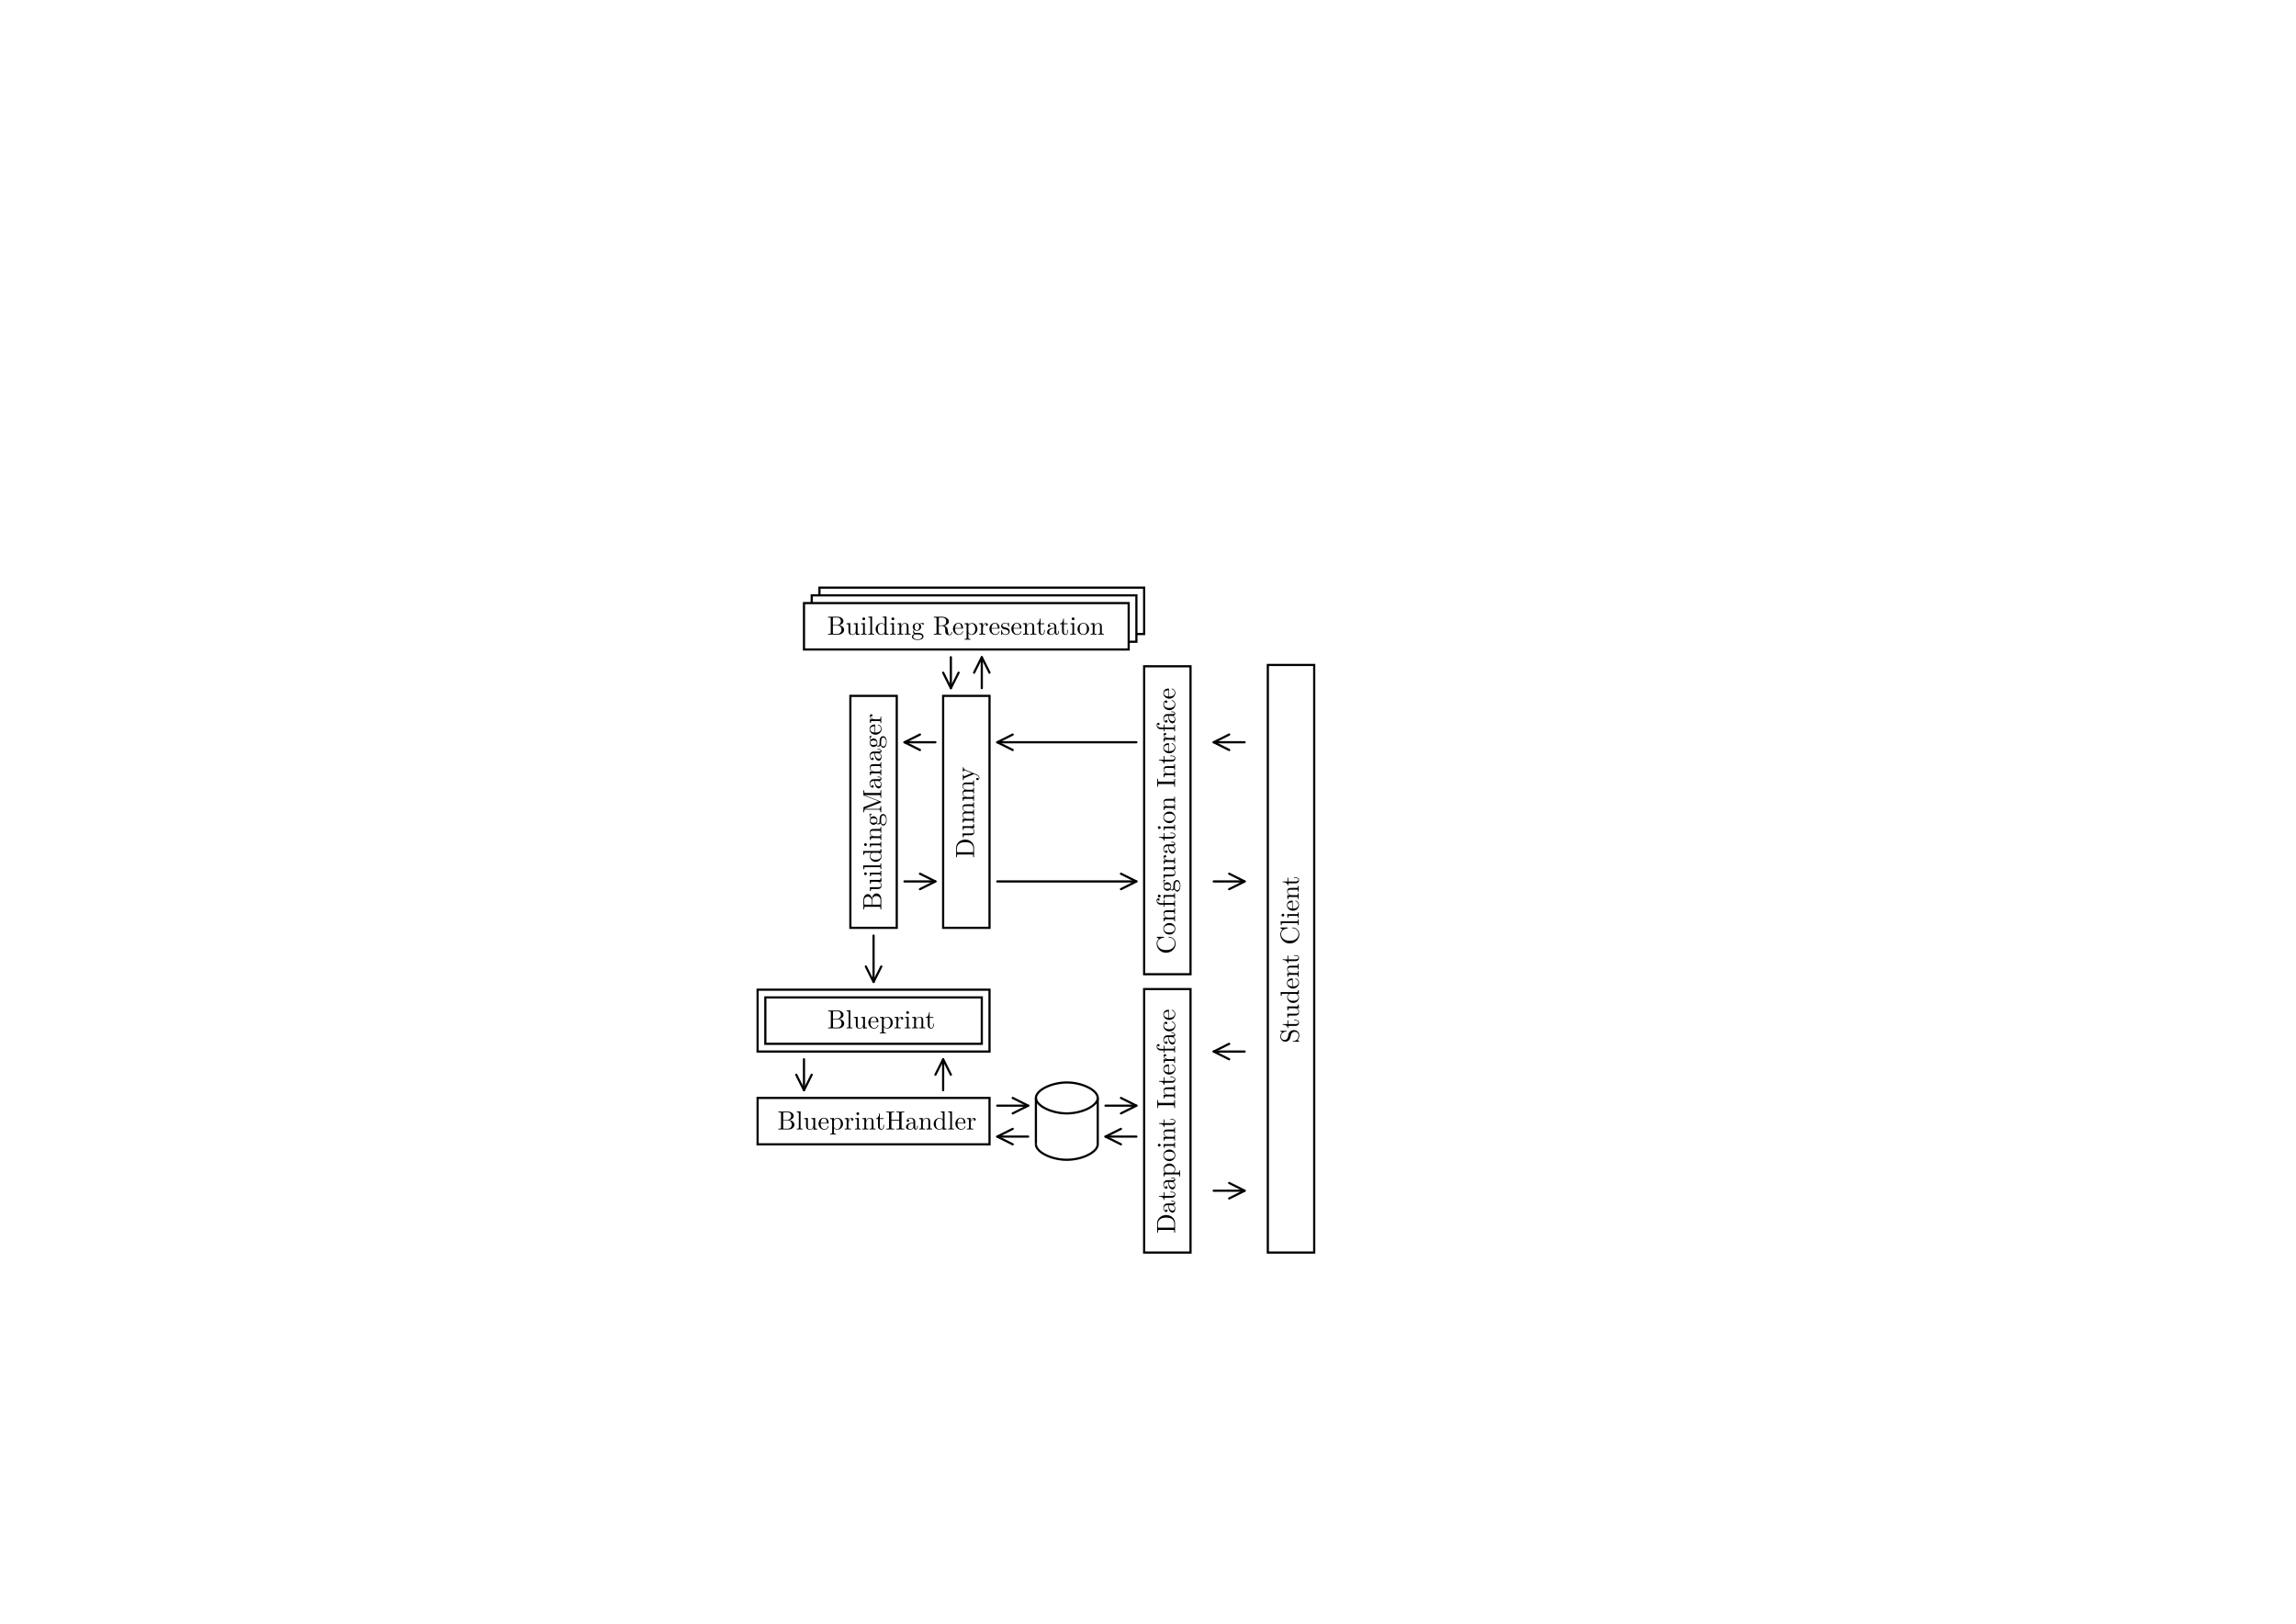
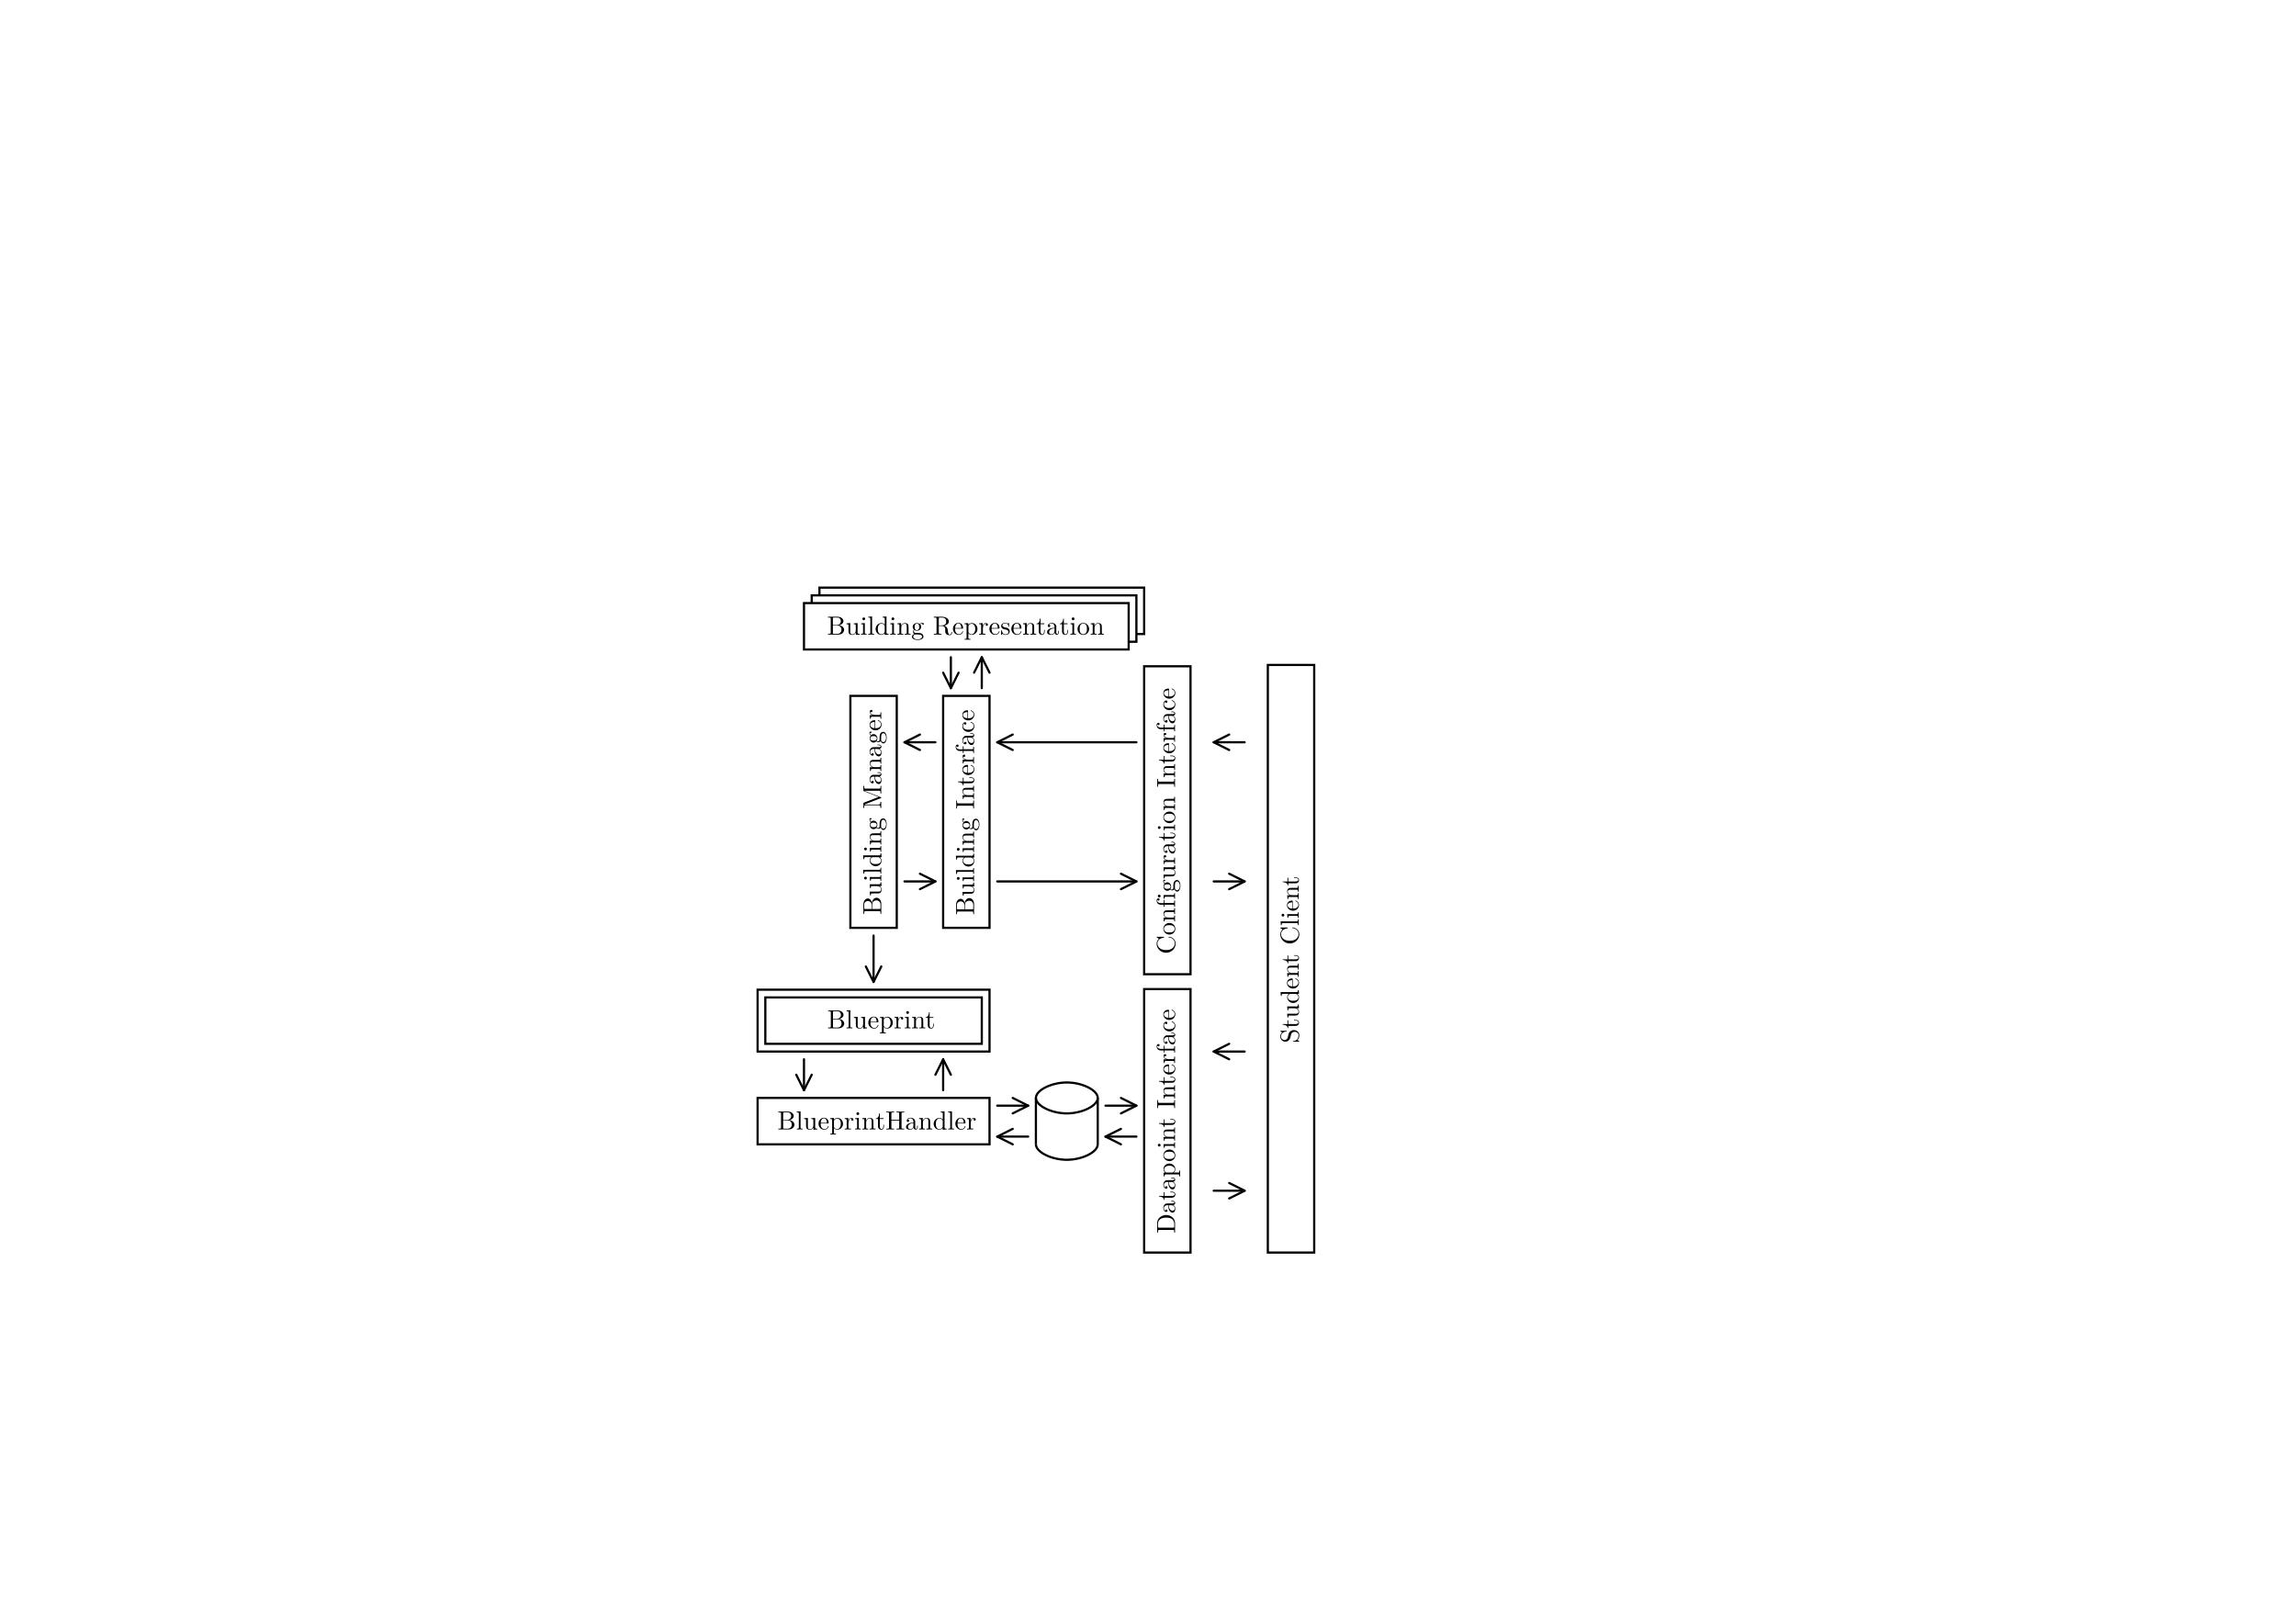
<svg xmlns="http://www.w3.org/2000/svg" width="1052.362" height="744.094" id="svg2" version="1.1">
  <defs id="defs4" />
  <g id="layer1" transform="translate(0,-308.2677)">
-     <g id="g4027">
-       <text transform="matrix(0,-1,1,0,0,0)" id="text2987-0" y="446.457" x="-701.503" style="font-size:12px;font-style:normal;font-variant:normal;font-weight:normal;font-stretch:normal;text-align:start;line-height:125%;letter-spacing:0px;word-spacing:0px;writing-mode:lr-tb;text-anchor:start;fill:#000000;fill-opacity:1;stroke:none;font-family:LMRoman10;-inkscape-font-specification:LMRoman10" xml:space="preserve">
-         <tspan y="446.457" x="-701.503" id="tspan2989-2">Dummy</tspan>
+     <g id="g3082">
+       <text transform="matrix(0,-1,1,0,0,0)" id="text2987-0" y="446.457" x="-727.646" style="font-size:12px;font-style:normal;font-variant:normal;font-weight:normal;font-stretch:normal;text-align:start;line-height:125%;letter-spacing:0px;word-spacing:0px;writing-mode:lr-tb;text-anchor:start;fill:#000000;fill-opacity:1;stroke:none;font-family:LMRoman10;-inkscape-font-specification:LMRoman10" xml:space="preserve">
+         <tspan y="446.457" x="-727.646" id="tspan2989-2">Building Interface</tspan>
      </text>
      <path id="path3051-7" d="m 432.283,733.465 0,-106.299 21.26,0 -1e-5,106.299 z" style="fill:none;stroke:#000000;stroke-width:1px;stroke-linecap:butt;stroke-linejoin:miter;stroke-opacity:1" />
    </g>
    <g id="g4020" transform="translate(-134.6457,42.51969)">
      <path transform="translate(0,308.2677)" id="path3998" d="m 609.449,460.63 c 0,-3.543 7.087,-7.087 14.173,-7.087 7.087,0 14.173,3.543 14.173,7.087 0,3.543 -7.087,7.087 -14.173,7.087 -7.087,0 -14.173,-3.543 -14.173,-7.087 z" style="fill:none;stroke:#000000;stroke-width:1px;stroke-linecap:butt;stroke-linejoin:miter;stroke-opacity:1" />
      <path id="path3998-8" d="m 609.449,790.157 c 0,3.543 7.087,7.087 14.173,7.087 7.087,0 14.173,-3.543 14.173,-7.087 l 0,-21.26" style="fill:none;stroke:#000000;stroke-width:1px;stroke-linecap:butt;stroke-linejoin:miter;stroke-opacity:1" />
      <path transform="translate(0,308.2677)" id="path4018" d="m 609.449,460.63 0,21.26" style="fill:none;stroke:#000000;stroke-width:1px;stroke-linecap:butt;stroke-linejoin:miter;stroke-opacity:1" />
    </g>
    <g id="g3916" transform="matrix(0,1,-1,0,1080.709,201.9685)">
      <text transform="matrix(0,-1,1,0,0,0)" id="text2987-8-3" y="623.903" x="-724.396" style="font-size:12px;font-style:normal;font-variant:normal;font-weight:normal;font-stretch:normal;text-align:start;line-height:125%;letter-spacing:0px;word-spacing:0px;writing-mode:lr-tb;text-anchor:start;fill:#000000;fill-opacity:1;stroke:none;font-family:LMRoman10;-inkscape-font-specification:LMRoman10" xml:space="preserve">
        <tspan y="623.903" x="-724.396" id="tspan2989-4-5">BlueprintHandler</tspan>
      </text>
      <path id="path3051" d="m 609.449,733.465 0,-106.299 21.26,0 0,106.299 z" style="fill:none;stroke:#000000;stroke-width:1px;stroke-linecap:butt;stroke-linejoin:miter;stroke-opacity:1" />
    </g>
    <g id="g3072" transform="translate(-42.5197,5.9670356e-8)">
      <g id="g3067">
        <g transform="matrix(0,1,-1,0,1162.205,329.5275)" id="g3884-9-2">
          <path transform="translate(0,308.2677)" id="path3112-8-7" d="m 407.48,411.024 21.26,0" style="fill:none;stroke:#000000;stroke-width:0.999;stroke-linecap:round;stroke-linejoin:round;stroke-miterlimit:4;stroke-opacity:1;stroke-dasharray:none" />
          <path transform="translate(0,308.2677)" id="path3114-3-3" d="m 421.654,407.48 7.087,3.543 -7.087,3.543" style="fill:none;stroke:#000000;stroke-width:0.999;stroke-linecap:round;stroke-linejoin:round;stroke-miterlimit:4;stroke-opacity:1;stroke-dasharray:none" />
        </g>
      </g>
    </g>
    <g id="g3994" transform="translate(-42.51968,-35.43307)">
      <text id="text2987-8-0" y="814.961" x="421.654" style="font-size:12px;font-style:normal;font-variant:normal;font-weight:normal;font-stretch:normal;text-align:start;line-height:125%;letter-spacing:0px;word-spacing:0px;writing-mode:lr-tb;text-anchor:start;fill:#000000;fill-opacity:1;stroke:none;font-family:LMRoman10;-inkscape-font-specification:LMRoman10" xml:space="preserve">
        <tspan y="814.961" x="421.654" id="tspan2989-4-4">Blueprint</tspan>
      </text>
      <path id="path3051-5" d="m 492.52,800.787 0,21.26 -99.213,0 -2e-5,-21.26 z" style="fill:none;stroke:#000000;stroke-width:1px;stroke-linecap:butt;stroke-linejoin:miter;stroke-opacity:1" />
      <path id="path3051-5-7" d="m 496.063,797.244 0,28.346 -106.299,0 -10e-6,-28.346 z" style="fill:none;stroke:#000000;stroke-width:1px;stroke-linecap:butt;stroke-linejoin:miter;stroke-opacity:1" />
    </g>
    <g transform="matrix(0,1,-1,0,1087.795,379.1338)" id="g3884-9-2-1">
      <path transform="translate(0,308.2677)" id="path3112-8-7-4" d="m 414.567,411.024 14.173,0" style="fill:none;stroke:#000000;stroke-width:0.999;stroke-linecap:round;stroke-linejoin:round;stroke-miterlimit:4;stroke-opacity:1;stroke-dasharray:none" />
      <path transform="translate(0,308.2677)" id="path3114-3-3-9" d="m 421.654,407.48 7.087,3.543 -7.087,3.543" style="fill:none;stroke:#000000;stroke-width:0.999;stroke-linecap:round;stroke-linejoin:round;stroke-miterlimit:4;stroke-opacity:1;stroke-dasharray:none" />
    </g>
    <g transform="matrix(0,-1,-1,0,1151.575,1222.441)" id="g3884-9-2-1-3">
      <path transform="translate(0,308.2677)" id="path3112-8-7-4-9" d="m 414.567,411.024 14.173,0" style="fill:none;stroke:#000000;stroke-width:0.999;stroke-linecap:round;stroke-linejoin:round;stroke-miterlimit:4;stroke-opacity:1;stroke-dasharray:none" />
      <path transform="translate(0,308.2677)" id="path3114-3-3-9-1" d="m 421.654,407.48 7.087,3.543 -7.087,3.543" style="fill:none;stroke:#000000;stroke-width:0.999;stroke-linecap:round;stroke-linejoin:round;stroke-miterlimit:4;stroke-opacity:1;stroke-dasharray:none" />
    </g>
    <g transform="translate(42.51974,95.6693)" id="g3884-9-2-1-31">
      <path transform="translate(0,308.2677)" id="path3112-8-7-4-5" d="m 414.567,411.024 14.173,0" style="fill:none;stroke:#000000;stroke-width:0.999;stroke-linecap:round;stroke-linejoin:round;stroke-miterlimit:4;stroke-opacity:1;stroke-dasharray:none" />
      <path transform="translate(0,308.2677)" id="path3114-3-3-9-3" d="m 421.654,407.48 7.087,3.543 -7.087,3.543" style="fill:none;stroke:#000000;stroke-width:0.999;stroke-linecap:round;stroke-linejoin:round;stroke-miterlimit:4;stroke-opacity:1;stroke-dasharray:none" />
    </g>
    <g transform="matrix(-1,0,0,1,885.8268,109.8426)" id="g3884-9-2-1-31-5">
      <path transform="translate(0,308.2677)" id="path3112-8-7-4-5-6" d="m 414.567,411.024 14.173,0" style="fill:none;stroke:#000000;stroke-width:0.999;stroke-linecap:round;stroke-linejoin:round;stroke-miterlimit:4;stroke-opacity:1;stroke-dasharray:none" />
      <path transform="translate(0,308.2677)" id="path3114-3-3-9-3-9" d="m 421.654,407.48 7.087,3.543 -7.087,3.543" style="fill:none;stroke:#000000;stroke-width:0.999;stroke-linecap:round;stroke-linejoin:round;stroke-miterlimit:4;stroke-opacity:1;stroke-dasharray:none" />
    </g>
    <g id="g4301" transform="translate(-131.1024,49.6063)">
      <text transform="matrix(0,-1,1,0,0,0)" id="text2987-0-3" y="669.685" x="-823.955" style="font-size:12px;font-style:normal;font-variant:normal;font-weight:normal;font-stretch:normal;text-align:start;line-height:125%;letter-spacing:0px;word-spacing:0px;writing-mode:lr-tb;text-anchor:start;fill:#000000;fill-opacity:1;stroke:none;font-family:LMRoman10;-inkscape-font-specification:LMRoman10" xml:space="preserve">
        <tspan y="669.685" x="-823.955" id="tspan2989-2-4">Datapoint Interface</tspan>
      </text>
      <path id="path3051-7-2" d="m 655.512,832.677 -3e-5,-120.744 21.26,0 4e-5,120.744 z" style="fill:none;stroke:#000000;stroke-width:1px;stroke-linecap:butt;stroke-linejoin:miter;stroke-opacity:1" />
    </g>
    <g id="g4342" transform="translate(-131.1024,92.12599)">
      <text transform="matrix(0,-1,1,0,0,0)" id="text2987-0-3-1" y="669.685" x="-653.434" style="font-size:12px;font-style:normal;font-variant:normal;font-weight:normal;font-stretch:normal;text-align:start;line-height:125%;letter-spacing:0px;word-spacing:0px;writing-mode:lr-tb;text-anchor:start;fill:#000000;fill-opacity:1;stroke:none;font-family:LMRoman10;-inkscape-font-specification:LMRoman10" xml:space="preserve">
        <tspan y="669.685" x="-653.434" id="tspan2989-2-4-3">Configuration Interface</tspan>
      </text>
      <path id="path3051-7-2-1" d="m 655.512,662.598 -10e-6,-141.121 21.26,0 10e-6,141.121 z" style="fill:none;stroke:#000000;stroke-width:1px;stroke-linecap:butt;stroke-linejoin:miter;stroke-opacity:1" />
    </g>
    <g transform="matrix(-1,0,0,-1,935.433,1548.425)" id="g3884-9-2-1-31-6">
      <path transform="translate(0,308.2677)" id="path3112-8-7-4-5-7" d="m 414.567,411.024 14.173,0" style="fill:none;stroke:#000000;stroke-width:0.999;stroke-linecap:round;stroke-linejoin:round;stroke-miterlimit:4;stroke-opacity:1;stroke-dasharray:none" />
      <path transform="translate(0,308.2677)" id="path3114-3-3-9-3-0" d="m 421.654,407.48 7.087,3.543 -7.087,3.543" style="fill:none;stroke:#000000;stroke-width:0.999;stroke-linecap:round;stroke-linejoin:round;stroke-miterlimit:4;stroke-opacity:1;stroke-dasharray:none" />
    </g>
    <g transform="matrix(1,0,0,-1,92.12603,1534.252)" id="g3884-9-2-1-31-5-2">
      <path transform="translate(0,308.2677)" id="path3112-8-7-4-5-6-7" d="m 414.567,411.024 14.173,0" style="fill:none;stroke:#000000;stroke-width:0.999;stroke-linecap:round;stroke-linejoin:round;stroke-miterlimit:4;stroke-opacity:1;stroke-dasharray:none" />
      <path transform="translate(0,308.2677)" id="path3114-3-3-9-3-9-2" d="m 421.654,407.48 7.087,3.543 -7.087,3.543" style="fill:none;stroke:#000000;stroke-width:0.999;stroke-linecap:round;stroke-linejoin:round;stroke-miterlimit:4;stroke-opacity:1;stroke-dasharray:none" />
    </g>
    <g id="g4373" transform="translate(-81.49606,124.0157)">
      <path id="path3112-7" d="m 538.583,588.189 63.78,10e-6" style="fill:none;stroke:#000000;stroke-width:0.999;stroke-linecap:round;stroke-linejoin:round;stroke-miterlimit:4;stroke-opacity:1;stroke-dasharray:none" />
      <path id="path3114-4" d="m 595.276,584.646 7.087,3.543 -7.087,3.543" style="fill:none;stroke:#000000;stroke-width:0.999;stroke-linecap:round;stroke-linejoin:round;stroke-miterlimit:4;stroke-opacity:1;stroke-dasharray:none" />
    </g>
-     <g id="g4019">
-       <text transform="matrix(0,-1,1,0,0,0)" id="text2987" y="403.937" x="-725.488" style="font-size:12px;font-style:normal;font-variant:normal;font-weight:normal;font-stretch:normal;text-align:start;line-height:125%;letter-spacing:0px;word-spacing:0px;writing-mode:lr-tb;text-anchor:start;fill:#000000;fill-opacity:1;stroke:none;font-family:LMRoman10;-inkscape-font-specification:LMRoman10" xml:space="preserve">
-         <tspan y="403.937" x="-725.488" id="tspan2989">BuildingManager</tspan>
+     <g id="g3090">
+       <text transform="matrix(0,-1,1,0,0,0)" id="text2987" y="403.937" x="-727.492" style="font-size:12px;font-style:normal;font-variant:normal;font-weight:normal;font-stretch:normal;text-align:start;line-height:125%;letter-spacing:0px;word-spacing:0px;writing-mode:lr-tb;text-anchor:start;fill:#000000;fill-opacity:1;stroke:none;font-family:LMRoman10;-inkscape-font-specification:LMRoman10" xml:space="preserve">
+         <tspan y="403.937" x="-727.492" id="tspan2989">Building Manager</tspan>
      </text>
      <path id="path3051-0" d="m 389.764,733.465 0,-106.299 21.26,0 0,106.299 z" style="fill:none;stroke:#000000;stroke-width:1px;stroke-linecap:butt;stroke-linejoin:miter;stroke-opacity:1" />
    </g>
    <g id="g3201">
      <text transform="matrix(0,-1,1,0,0,0)" id="text2987-0-3-1-4" y="595.276" x="-786.317" style="font-size:12px;font-style:normal;font-variant:normal;font-weight:normal;font-stretch:normal;text-align:start;line-height:125%;letter-spacing:0px;word-spacing:0px;writing-mode:lr-tb;text-anchor:start;fill:#000000;fill-opacity:1;stroke:none;font-family:LMRoman10;-inkscape-font-specification:LMRoman10" xml:space="preserve">
        <tspan y="595.276" x="-786.317" id="tspan2989-2-4-3-7">Student Client</tspan>
      </text>
      <path id="path3051-7-2-1-9" d="m 581.102,882.283 10e-6,-269.291 21.26,0 -10e-6,269.291 z" style="fill:none;stroke:#000000;stroke-width:1px;stroke-linecap:butt;stroke-linejoin:miter;stroke-opacity:1" />
    </g>
    <g transform="matrix(0,1,1,0,-272.8345,237.4016)" id="g4080">
      <g id="g3884-9-2-1-9" transform="matrix(0,-1,-1,0,1130.315,1257.874)">
        <path style="fill:none;stroke:#000000;stroke-width:0.999;stroke-linecap:round;stroke-linejoin:round;stroke-miterlimit:4;stroke-opacity:1;stroke-dasharray:none" d="m 414.567,411.024 14.173,0" id="path3112-8-7-4-6" transform="translate(0,308.2677)" />
        <path style="fill:none;stroke:#000000;stroke-width:0.999;stroke-linecap:round;stroke-linejoin:round;stroke-miterlimit:4;stroke-opacity:1;stroke-dasharray:none" d="m 421.654,407.48 7.087,3.543 -7.087,3.543" id="path3114-3-3-9-5" transform="translate(0,308.2677)" />
      </g>
      <g id="g3884-9-2-1-3-4" transform="matrix(0,1,-1,0,1194.094,414.5669)">
        <path style="fill:none;stroke:#000000;stroke-width:0.999;stroke-linecap:round;stroke-linejoin:round;stroke-miterlimit:4;stroke-opacity:1;stroke-dasharray:none" d="m 414.567,411.024 14.173,0" id="path3112-8-7-4-9-1" transform="translate(0,308.2677)" />
        <path style="fill:none;stroke:#000000;stroke-width:0.999;stroke-linecap:round;stroke-linejoin:round;stroke-miterlimit:4;stroke-opacity:1;stroke-dasharray:none" d="m 421.654,407.48 7.087,3.543 -7.087,3.543" id="path3114-3-3-9-1-1" transform="translate(0,308.2677)" />
      </g>
    </g>
    <g transform="matrix(0,1,1,0,-272.8345,379.1339)" id="g4080-0">
      <g id="g3884-9-2-1-9-8" transform="matrix(0,-1,-1,0,1130.315,1257.874)">
        <path style="fill:none;stroke:#000000;stroke-width:0.999;stroke-linecap:round;stroke-linejoin:round;stroke-miterlimit:4;stroke-opacity:1;stroke-dasharray:none" d="m 414.567,411.024 14.173,0" id="path3112-8-7-4-6-9" transform="translate(0,308.2677)" />
        <path style="fill:none;stroke:#000000;stroke-width:0.999;stroke-linecap:round;stroke-linejoin:round;stroke-miterlimit:4;stroke-opacity:1;stroke-dasharray:none" d="m 421.654,407.48 7.087,3.543 -7.087,3.543" id="path3114-3-3-9-5-6" transform="translate(0,308.2677)" />
      </g>
      <g id="g3884-9-2-1-3-4-8" transform="matrix(0,1,-1,0,1194.094,414.5669)">
        <path style="fill:none;stroke:#000000;stroke-width:0.999;stroke-linecap:round;stroke-linejoin:round;stroke-miterlimit:4;stroke-opacity:1;stroke-dasharray:none" d="m 414.567,411.024 14.173,0" id="path3112-8-7-4-9-1-4" transform="translate(0,308.2677)" />
        <path style="fill:none;stroke:#000000;stroke-width:0.999;stroke-linecap:round;stroke-linejoin:round;stroke-miterlimit:4;stroke-opacity:1;stroke-dasharray:none" d="m 421.654,407.48 7.087,3.543 -7.087,3.543" id="path3114-3-3-9-1-1-0" transform="translate(0,308.2677)" />
      </g>
    </g>
    <g id="g4373-5" transform="matrix(-1,0,0,1,1059.449,60.23622)">
      <path id="path3112-7-0" d="m 538.583,588.189 63.78,10e-6" style="fill:none;stroke:#000000;stroke-width:0.999;stroke-linecap:round;stroke-linejoin:round;stroke-miterlimit:4;stroke-opacity:1;stroke-dasharray:none" />
      <path id="path3114-4-3" d="m 595.276,584.646 7.087,3.543 -7.087,3.543" style="fill:none;stroke:#000000;stroke-width:0.999;stroke-linecap:round;stroke-linejoin:round;stroke-miterlimit:4;stroke-opacity:1;stroke-dasharray:none" />
    </g>
    <g transform="matrix(0,1,1,0,-414.5668,237.4016)" id="g4080-2">
      <g id="g3884-9-2-1-9-87" transform="matrix(0,-1,-1,0,1130.315,1257.874)">
        <path style="fill:none;stroke:#000000;stroke-width:0.999;stroke-linecap:round;stroke-linejoin:round;stroke-miterlimit:4;stroke-opacity:1;stroke-dasharray:none" d="m 414.567,411.024 14.173,0" id="path3112-8-7-4-6-5" transform="translate(0,308.2677)" />
        <path style="fill:none;stroke:#000000;stroke-width:0.999;stroke-linecap:round;stroke-linejoin:round;stroke-miterlimit:4;stroke-opacity:1;stroke-dasharray:none" d="m 421.654,407.48 7.087,3.543 -7.087,3.543" id="path3114-3-3-9-5-2" transform="translate(0,308.2677)" />
      </g>
      <g id="g3884-9-2-1-3-4-6" transform="matrix(0,1,-1,0,1194.094,414.5669)">
        <path style="fill:none;stroke:#000000;stroke-width:0.999;stroke-linecap:round;stroke-linejoin:round;stroke-miterlimit:4;stroke-opacity:1;stroke-dasharray:none" d="m 414.567,411.024 14.173,0" id="path3112-8-7-4-9-1-1" transform="translate(0,308.2677)" />
        <path style="fill:none;stroke:#000000;stroke-width:0.999;stroke-linecap:round;stroke-linejoin:round;stroke-miterlimit:4;stroke-opacity:1;stroke-dasharray:none" d="m 421.654,407.48 7.087,3.543 -7.087,3.543" id="path3114-3-3-9-1-1-7" transform="translate(0,308.2677)" />
      </g>
    </g>
    <g id="g3193" transform="translate(-5.3543306e-6,3.543309)">
      <text id="text2987-8-3-4" y="595.557" x="379.089" style="font-size:12px;font-style:normal;font-variant:normal;font-weight:normal;font-stretch:normal;text-align:start;line-height:125%;letter-spacing:0px;word-spacing:0px;writing-mode:lr-tb;text-anchor:start;fill:#000000;fill-opacity:1;stroke:none;font-family:LMRoman10;-inkscape-font-specification:LMRoman10" xml:space="preserve">
        <tspan y="595.557" x="379.089" id="tspan2989-4-5-0">Building Representation</tspan>
      </text>
      <path id="path3051-6" d="m 368.504,581.102 148.819,0 0,21.26 -148.819,0 z" style="fill:none;stroke:#000000;stroke-width:1px;stroke-linecap:butt;stroke-linejoin:miter;stroke-opacity:1" />
    </g>
    <g id="g3182" transform="matrix(0,1,1,0,-173.622,173.6221)">
      <g id="g3884-9-2-1-31-6-5" transform="matrix(-1,0,0,-1,864.5669,1342.913)">
        <path style="fill:none;stroke:#000000;stroke-width:0.999;stroke-linecap:round;stroke-linejoin:round;stroke-miterlimit:4;stroke-opacity:1;stroke-dasharray:none" d="m 414.567,411.024 14.173,0" id="path3112-8-7-4-5-7-7" transform="translate(0,308.2677)" />
        <path style="fill:none;stroke:#000000;stroke-width:0.999;stroke-linecap:round;stroke-linejoin:round;stroke-miterlimit:4;stroke-opacity:1;stroke-dasharray:none" d="m 421.654,407.48 7.087,3.543 -7.087,3.543" id="path3114-3-3-9-3-0-3" transform="translate(0,308.2677)" />
      </g>
      <g id="g3884-9-2-1-31-5-2-0" transform="matrix(1,0,0,-1,21.25988,1328.74)">
        <path style="fill:none;stroke:#000000;stroke-width:0.999;stroke-linecap:round;stroke-linejoin:round;stroke-miterlimit:4;stroke-opacity:1;stroke-dasharray:none" d="m 414.567,411.024 14.173,0" id="path3112-8-7-4-5-6-7-6" transform="translate(0,308.2677)" />
        <path style="fill:none;stroke:#000000;stroke-width:0.999;stroke-linecap:round;stroke-linejoin:round;stroke-miterlimit:4;stroke-opacity:1;stroke-dasharray:none" d="m 421.654,407.48 7.087,3.543 -7.087,3.543" id="path3114-3-3-9-3-9-2-3" transform="translate(0,308.2677)" />
      </g>
    </g>
    <path style="fill:none;stroke:#000000;stroke-width:1px;stroke-linecap:butt;stroke-linejoin:miter;stroke-opacity:1" d="m 372.047,276.378 0,-3.543 148.819,0 0,21.26 -3.543,0" id="path3206" transform="translate(0,308.2677)" />
    <path style="fill:none;stroke:#000000;stroke-width:1px;stroke-linecap:butt;stroke-linejoin:miter;stroke-opacity:1" d="m 375.591,272.835 0,-3.543 148.819,0 0,21.26 -3.543,0" id="path3208" transform="translate(0,308.2677)" />
  </g>
</svg>
